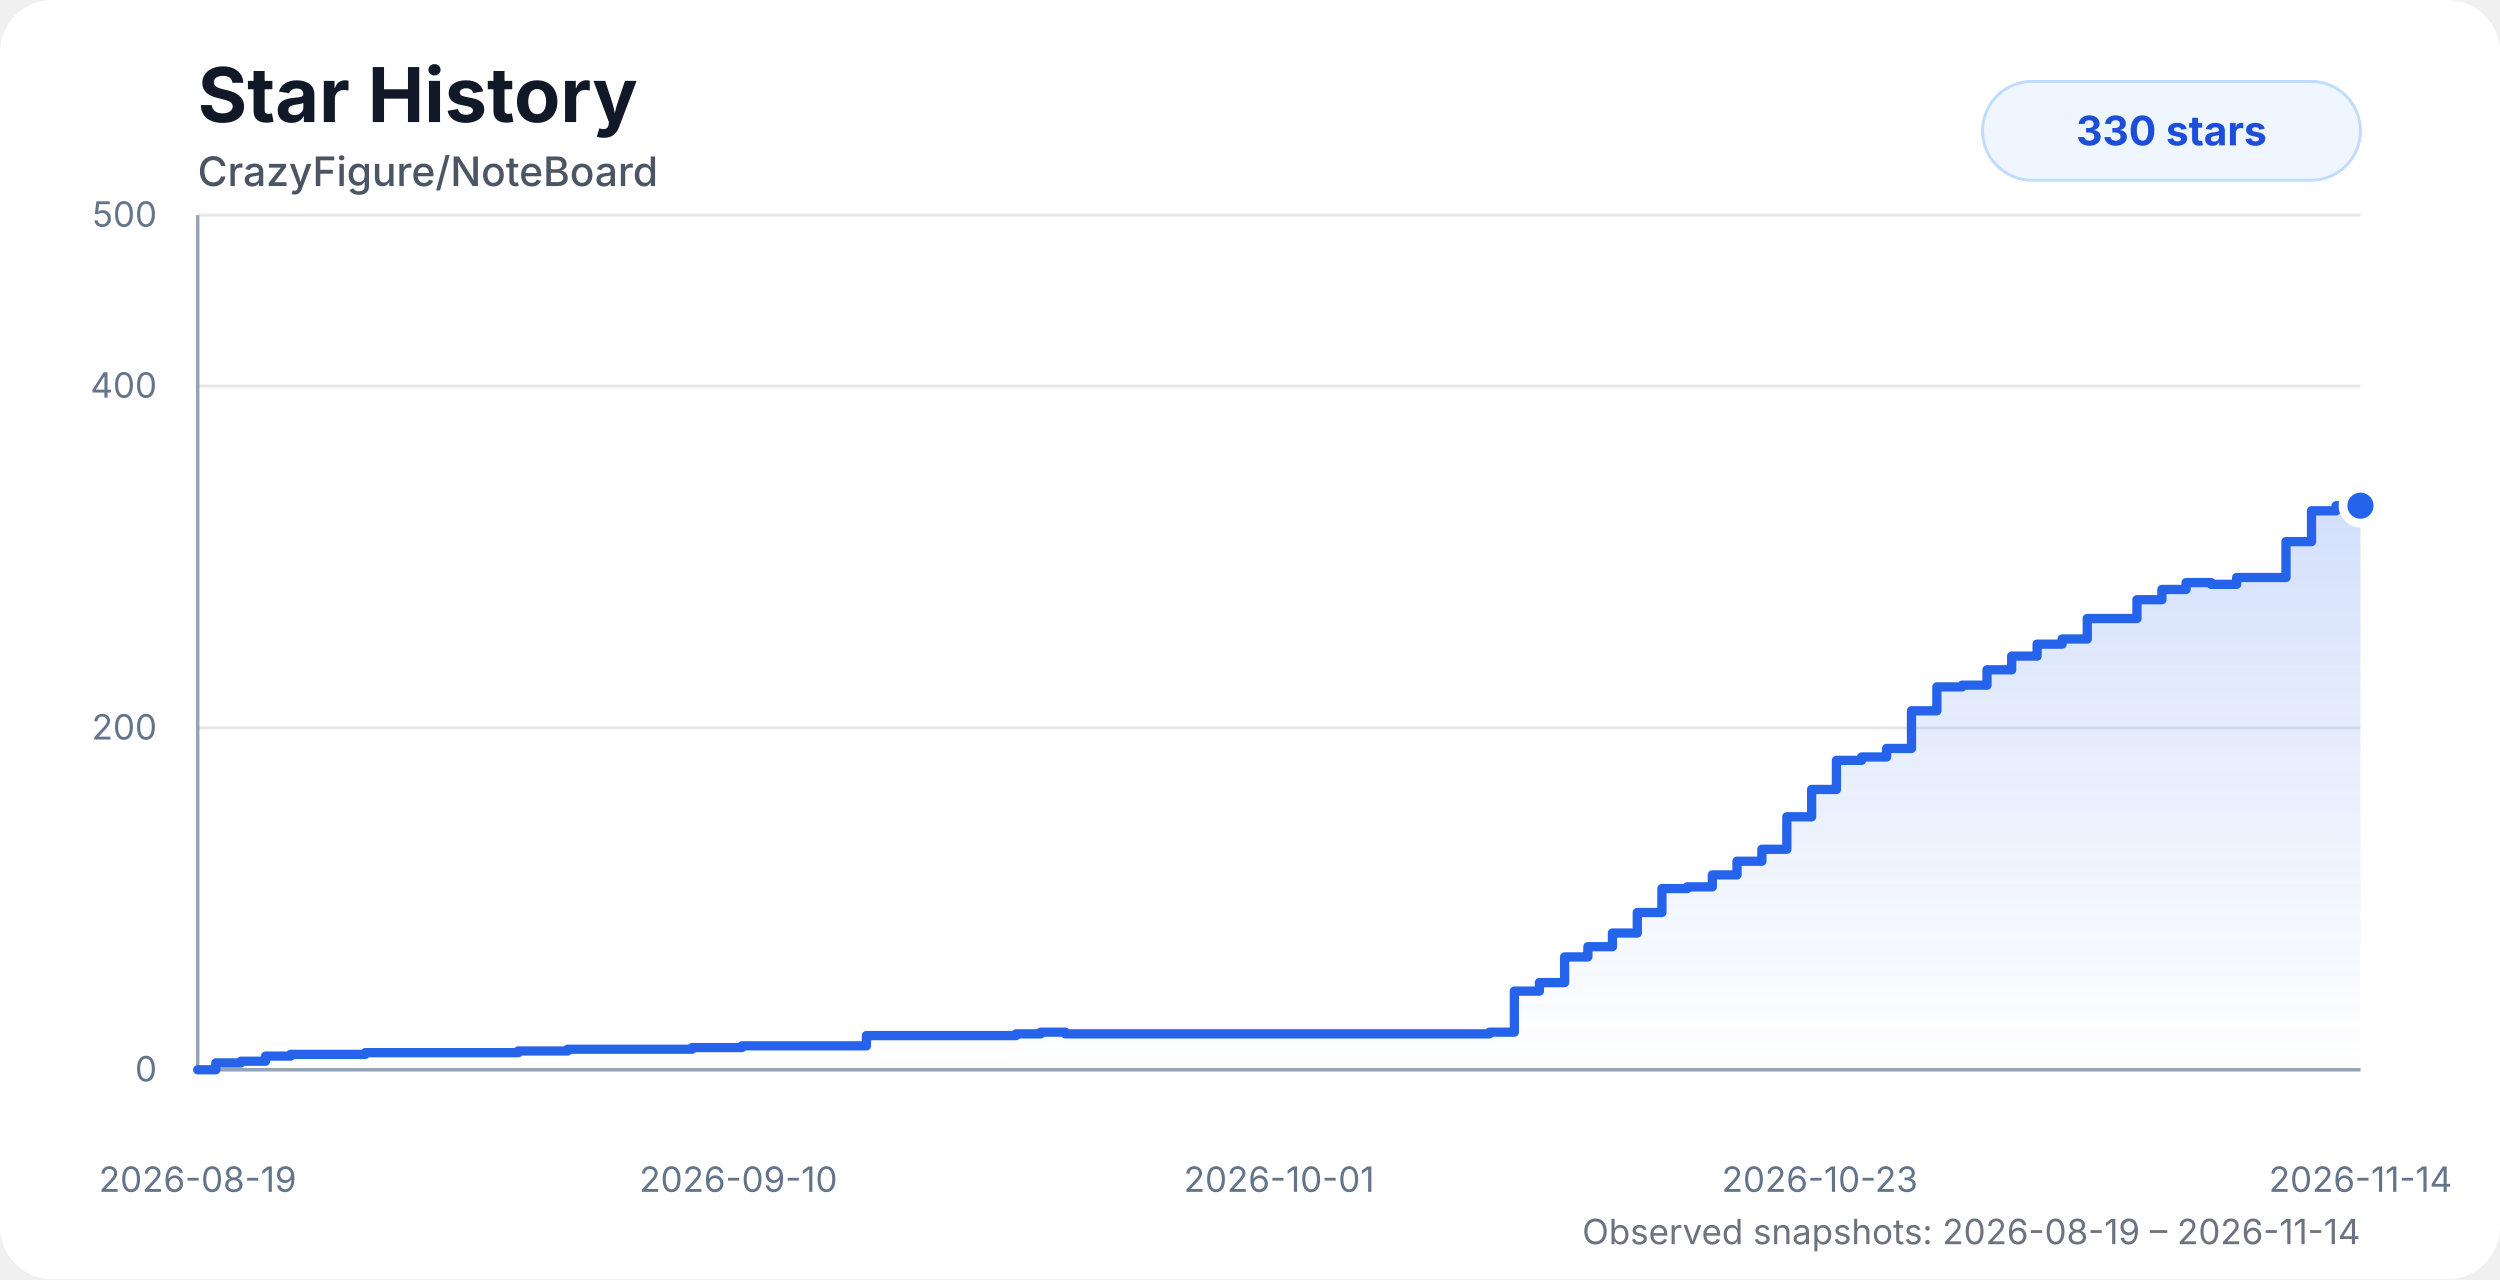
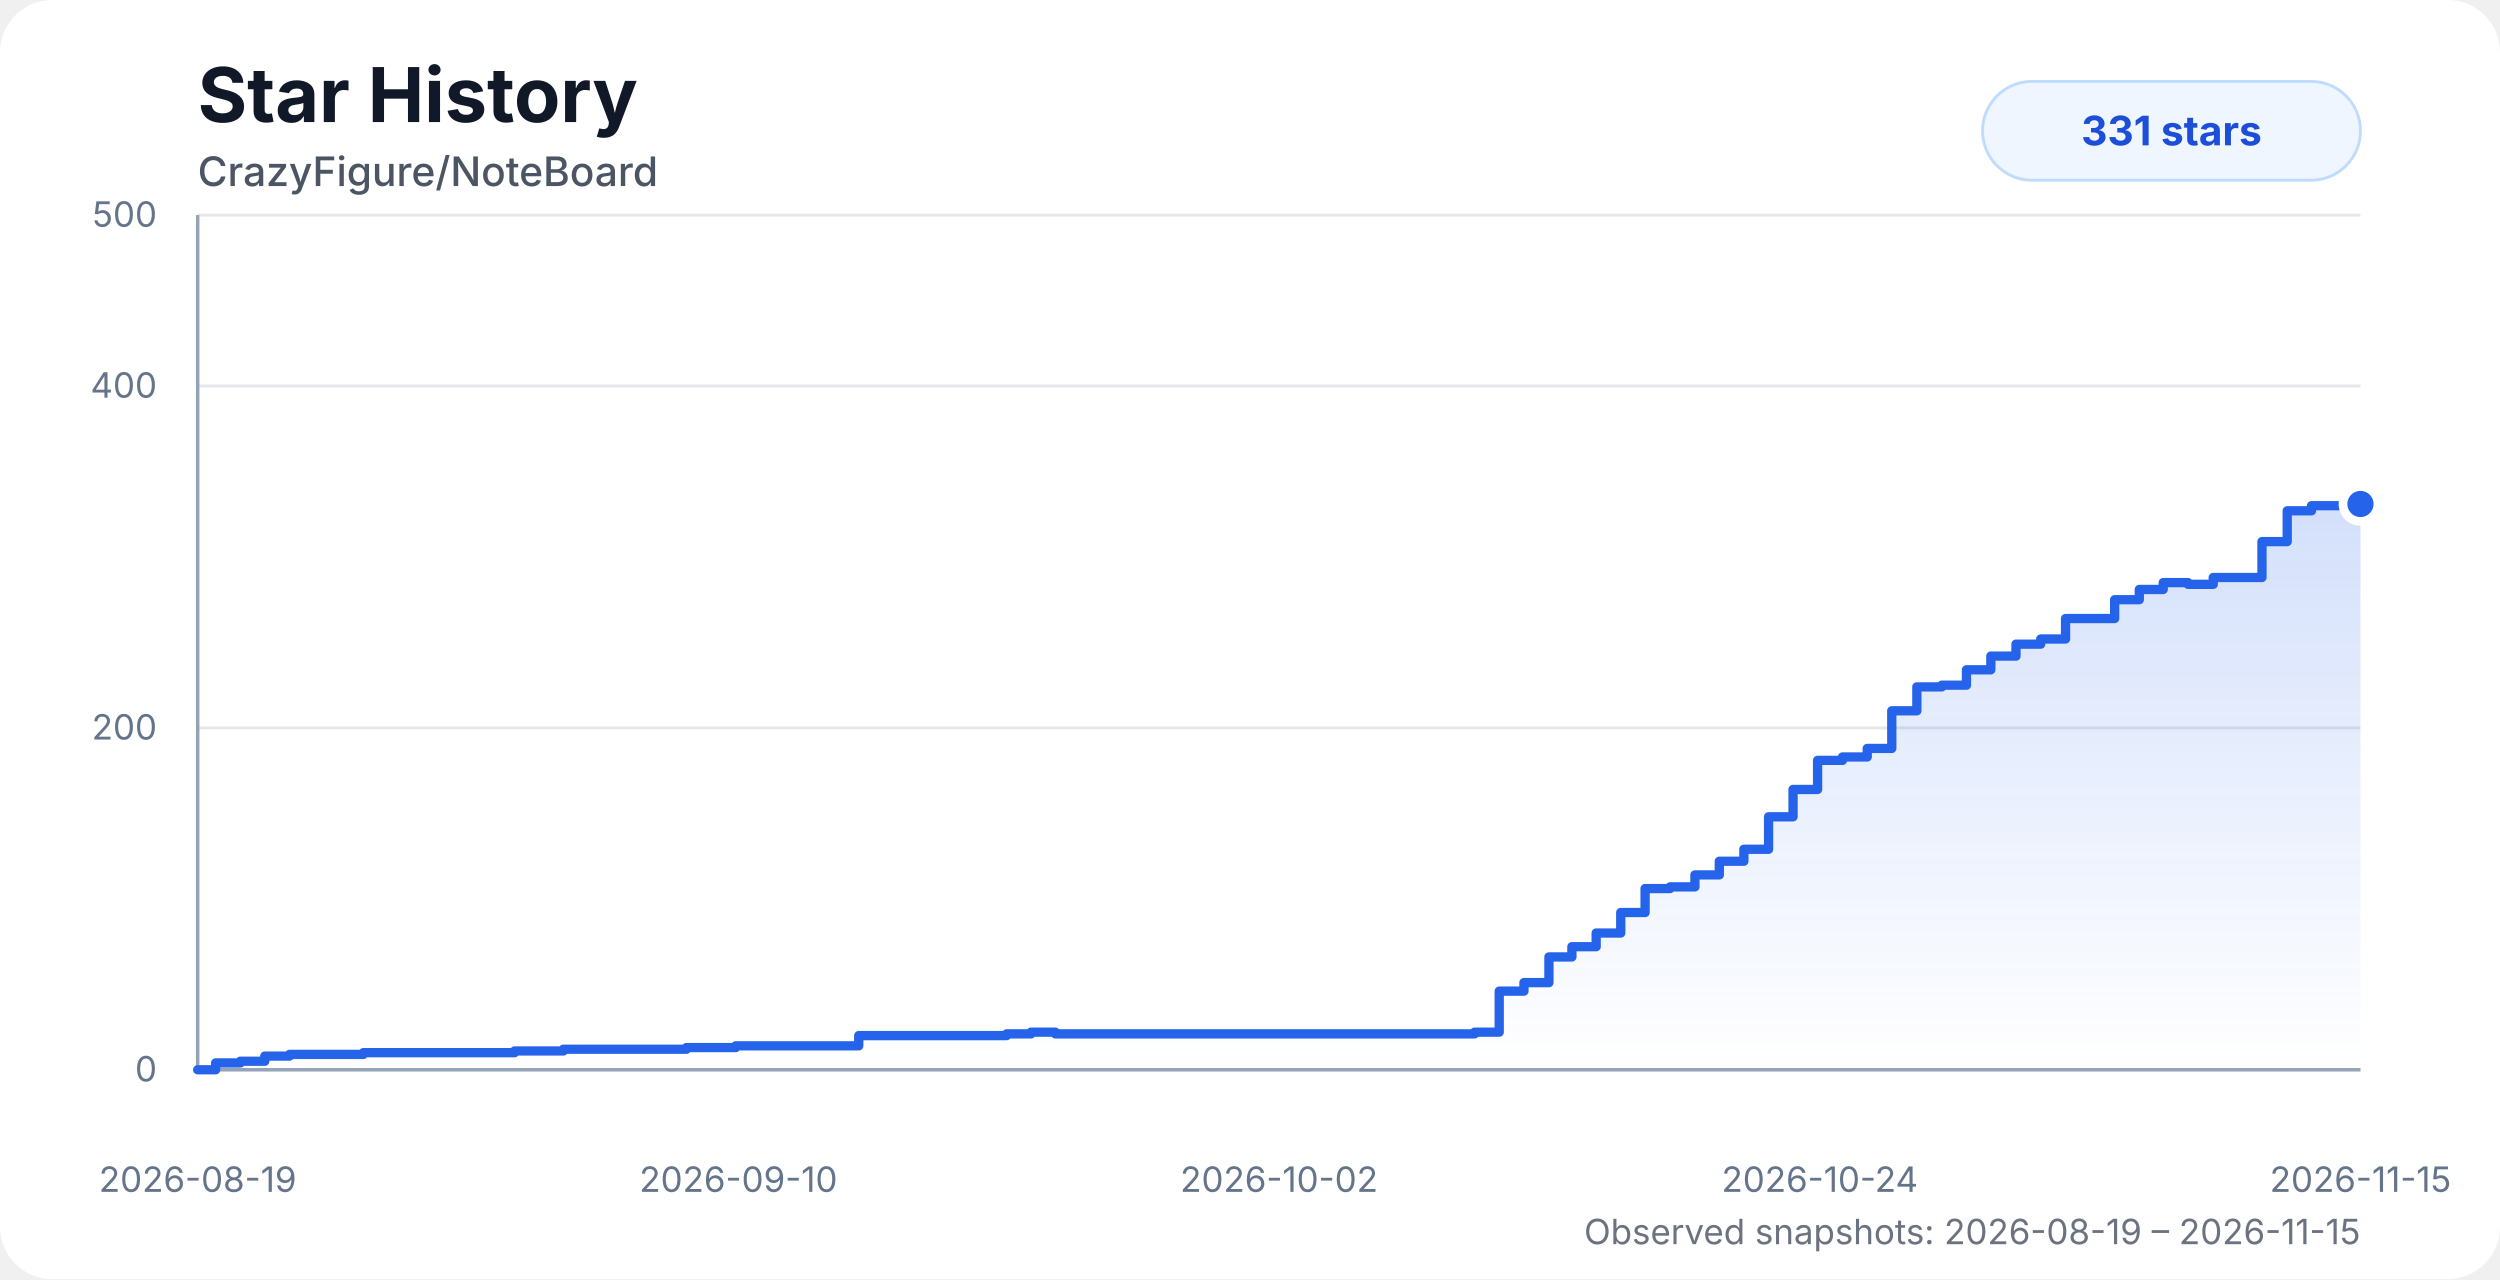
<svg xmlns="http://www.w3.org/2000/svg" width="860" height="440" viewBox="0 0 860 440" role="img" aria-labelledby="title desc">
  <style>
    .chart-bg { fill: #ffffff; }
    .title { fill: #111827; font: 700 26px system-ui, -apple-system, BlinkMacSystemFont, "Segoe UI", sans-serif; }
    .subtitle { fill: #4b5563; font: 500 14px system-ui, -apple-system, BlinkMacSystemFont, "Segoe UI", sans-serif; }
    .axis-label { fill: #64748b; font: 12px system-ui, -apple-system, BlinkMacSystemFont, "Segoe UI", sans-serif; }
    .grid { stroke: #e5e7eb; stroke-width: 1; }
    .axis { stroke: #94a3b8; stroke-width: 1.2; }
    .area { fill: url(#starGradient); opacity: 0.28; }
    .line { fill: none; stroke: #2563eb; stroke-width: 3.2; stroke-linecap: round; stroke-linejoin: round; }
    .dot { fill: #2563eb; stroke: #ffffff; stroke-width: 3; }
    .badge { fill: #eff6ff; stroke: #bfdbfe; }
    .badge-text { fill: #1d4ed8; font: 700 14px system-ui, -apple-system, BlinkMacSystemFont, "Segoe UI", sans-serif; }
    .status { fill: #6b7280; font: 12px system-ui, -apple-system, BlinkMacSystemFont, "Segoe UI", sans-serif; }
    @media (prefers-color-scheme: dark) {
      .chart-bg { fill: #0d1117; }
      .title { fill: #f8fafc; }
      .subtitle { fill: #cbd5e1; }
      .axis-label { fill: #94a3b8; }
      .grid { stroke: #1f2937; }
      .axis { stroke: #475569; }
      .dot { stroke: #0d1117; }
      .badge { fill: #172554; stroke: #1d4ed8; }
      .badge-text { fill: #bfdbfe; }
      .status { fill: #94a3b8; }
    }
  </style>
  <defs>
    <linearGradient id="starGradient" x1="0" x2="0" y1="0" y2="1">
      <stop offset="0%" stop-color="#2563eb" stop-opacity="0.72" />
      <stop offset="100%" stop-color="#2563eb" stop-opacity="0" />
    </linearGradient>
  </defs>
  <rect class="chart-bg" width="860" height="440" rx="18" />
  <text class="title" x="68" y="42">Star History</text>
  <text class="subtitle" x="68" y="64">CrazyFigure/NoteBoard</text>
  <g>
    <line class="grid" x1="68" y1="368" x2="812" y2="368" />
    <line class="grid" x1="68" y1="250.4" x2="812" y2="250.4" />
    <line class="grid" x1="68" y1="132.8" x2="812" y2="132.8" />
    <line class="grid" x1="68" y1="74" x2="812" y2="74" />
    <line class="axis" x1="68" y1="74" x2="68" y2="368" />
    <line class="axis" x1="68" y1="368" x2="812" y2="368" />
    <text class="axis-label" x="54" y="372" text-anchor="end">0</text>
    <text class="axis-label" x="54" y="254.4" text-anchor="end">200</text>
    <text class="axis-label" x="54" y="136.8" text-anchor="end">400</text>
    <text class="axis-label" x="54" y="78" text-anchor="end">500</text>
    <text class="axis-label" x="68" y="410" text-anchor="middle">2026-08-19</text>
    <text class="axis-label" x="254" y="410" text-anchor="middle">2026-09-10</text>
-     <text class="axis-label" x="440" y="410" text-anchor="middle">2026-10-01</text>
-     <text class="axis-label" x="626" y="410" text-anchor="middle">2026-10-23</text>
-     <text class="axis-label" x="812" y="410" text-anchor="middle">2026-11-14</text>
+     <text class="axis-label" x="440" y="410" text-anchor="middle">2026-10-02</text>
+     <text class="axis-label" x="626" y="410" text-anchor="middle">2026-10-24</text>
+     <text class="axis-label" x="812" y="410" text-anchor="middle">2026-11-15</text>
  </g>
-   <path class="area" d="M 68 368 H 68 V 368 H 74.25 V 365.65 H 82.85 V 365.06 H 91.35 V 363.3 H 99.96 V 362.71 H 108.53 V 362.71 H 117.04 V 362.71 H 125.65 V 362.12 H 137.26 V 362.12 H 146.43 V 362.12 H 153.19 V 362.12 H 161.35 V 362.12 H 170.01 V 362.12 H 178.28 V 361.53 H 186.71 V 361.53 H 195.26 V 360.94 H 203.86 V 360.94 H 212.36 V 360.94 H 220.99 V 360.94 H 229.59 V 360.94 H 238.09 V 360.36 H 246.67 V 360.36 H 255.22 V 359.77 H 263.79 V 359.77 H 272.28 V 359.77 H 280.98 V 359.77 H 289.59 V 359.77 H 298.05 V 356.24 H 306.6 V 356.24 H 315.17 V 356.24 H 323.66 V 356.24 H 332.22 V 356.24 H 340.92 V 356.24 H 349.52 V 355.65 H 358.01 V 355.06 H 366.47 V 355.65 H 375.08 V 355.65 H 383.62 V 355.65 H 392.18 V 355.65 H 400.9 V 355.65 H 409.6 V 355.65 H 418.14 V 355.65 H 426.64 V 355.65 H 435.34 V 355.65 H 443.84 V 355.65 H 452.23 V 355.65 H 460.93 V 355.65 H 469.55 V 355.65 H 478.27 V 355.65 H 486.71 V 355.65 H 495.35 V 355.65 H 503.89 V 355.65 H 512.37 V 355.06 H 520.94 V 340.95 H 529.55 V 338.01 H 538.23 V 329.19 H 546.23 V 325.66 H 554.68 V 320.96 H 563.23 V 313.9 H 571.7 V 305.67 H 580.39 V 305.08 H 589.04 V 300.97 H 597.53 V 296.26 H 606.08 V 292.15 H 614.67 V 280.98 H 623.2 V 271.57 H 631.73 V 261.57 H 640.39 V 260.4 H 649.01 V 257.46 H 657.55 V 244.52 H 666.28 V 236.29 H 674.96 V 235.7 H 683.53 V 230.41 H 692.02 V 225.7 H 700.77 V 221.59 H 709.37 V 219.82 H 718.02 V 212.77 H 726.42 V 212.77 H 735.11 V 206.3 H 743.69 V 202.77 H 752.01 V 200.42 H 760.63 V 201.01 H 769.41 V 198.66 H 786.38 V 186.31 H 795.16 V 175.72 H 803.62 V 173.96 H 812 V 173.96 L 812 368 L 68 368 Z" />
-   <path class="line" d="M 68 368 H 68 V 368 H 74.25 V 365.65 H 82.85 V 365.06 H 91.35 V 363.3 H 99.96 V 362.71 H 108.53 V 362.71 H 117.04 V 362.71 H 125.65 V 362.12 H 137.26 V 362.12 H 146.43 V 362.12 H 153.19 V 362.12 H 161.35 V 362.12 H 170.01 V 362.12 H 178.28 V 361.53 H 186.71 V 361.53 H 195.26 V 360.94 H 203.86 V 360.94 H 212.36 V 360.94 H 220.99 V 360.94 H 229.59 V 360.94 H 238.09 V 360.36 H 246.67 V 360.36 H 255.22 V 359.77 H 263.79 V 359.77 H 272.28 V 359.77 H 280.98 V 359.77 H 289.59 V 359.77 H 298.05 V 356.24 H 306.6 V 356.24 H 315.17 V 356.24 H 323.66 V 356.24 H 332.22 V 356.24 H 340.92 V 356.24 H 349.52 V 355.65 H 358.01 V 355.06 H 366.47 V 355.65 H 375.08 V 355.65 H 383.62 V 355.65 H 392.18 V 355.65 H 400.9 V 355.65 H 409.6 V 355.65 H 418.14 V 355.65 H 426.64 V 355.65 H 435.34 V 355.65 H 443.84 V 355.65 H 452.23 V 355.65 H 460.93 V 355.65 H 469.55 V 355.65 H 478.27 V 355.65 H 486.71 V 355.65 H 495.35 V 355.65 H 503.89 V 355.65 H 512.37 V 355.06 H 520.94 V 340.95 H 529.55 V 338.01 H 538.23 V 329.19 H 546.23 V 325.66 H 554.68 V 320.96 H 563.23 V 313.9 H 571.7 V 305.67 H 580.39 V 305.08 H 589.04 V 300.97 H 597.53 V 296.26 H 606.08 V 292.15 H 614.67 V 280.98 H 623.2 V 271.57 H 631.73 V 261.57 H 640.39 V 260.4 H 649.01 V 257.46 H 657.55 V 244.52 H 666.28 V 236.29 H 674.96 V 235.7 H 683.53 V 230.41 H 692.02 V 225.7 H 700.77 V 221.59 H 709.37 V 219.82 H 718.02 V 212.77 H 726.42 V 212.77 H 735.11 V 206.3 H 743.69 V 202.77 H 752.01 V 200.42 H 760.63 V 201.01 H 769.41 V 198.66 H 786.38 V 186.31 H 795.16 V 175.72 H 803.62 V 173.96 H 812 V 173.96" />
-   <circle class="dot" cx="812" cy="173.96" r="6" />
+   <path class="area" d="M 68 368 H 68 V 368 H 74.18 V 365.65 H 82.68 V 365.06 H 91.09 V 363.3 H 99.6 V 362.71 H 108.06 V 362.71 H 116.48 V 362.71 H 124.99 V 362.12 H 136.46 V 362.12 H 145.53 V 362.12 H 152.21 V 362.12 H 160.28 V 362.12 H 168.84 V 362.12 H 177.01 V 361.53 H 185.35 V 361.53 H 193.8 V 360.94 H 202.3 V 360.94 H 210.7 V 360.94 H 219.23 V 360.94 H 227.73 V 360.94 H 236.13 V 360.36 H 244.62 V 360.36 H 253.07 V 359.77 H 261.54 V 359.77 H 269.93 V 359.77 H 278.53 V 359.77 H 287.04 V 359.77 H 295.41 V 356.24 H 303.85 V 356.24 H 312.33 V 356.24 H 320.73 V 356.24 H 329.18 V 356.24 H 337.78 V 356.24 H 346.28 V 355.65 H 354.67 V 355.06 H 363.04 V 355.65 H 371.55 V 355.65 H 379.99 V 355.65 H 388.45 V 355.65 H 397.07 V 355.65 H 405.67 V 355.65 H 414.12 V 355.65 H 422.52 V 355.65 H 431.12 V 355.65 H 439.52 V 355.65 H 447.82 V 355.65 H 456.41 V 355.65 H 464.93 V 355.65 H 473.55 V 355.65 H 481.89 V 355.65 H 490.43 V 355.65 H 498.87 V 355.65 H 507.26 V 355.06 H 515.73 V 340.95 H 524.24 V 338.01 H 532.83 V 329.19 H 540.73 V 325.66 H 549.08 V 320.96 H 557.54 V 313.9 H 565.91 V 305.67 H 574.5 V 305.08 H 583.05 V 300.97 H 591.44 V 296.26 H 599.89 V 292.15 H 608.39 V 280.98 H 616.81 V 271.57 H 625.25 V 261.57 H 633.81 V 260.4 H 642.33 V 257.46 H 650.77 V 244.52 H 659.4 V 236.29 H 667.98 V 235.7 H 676.46 V 230.41 H 684.85 V 225.7 H 693.5 V 221.59 H 702 V 219.82 H 710.55 V 212.77 H 718.85 V 212.77 H 727.44 V 206.3 H 735.92 V 202.77 H 744.15 V 200.42 H 752.67 V 201.01 H 761.35 V 198.66 H 778.12 V 186.31 H 786.8 V 175.72 H 795.16 V 173.96 H 803.45 V 173.96 H 812 V 173.37 L 812 368 L 68 368 Z" />
+   <path class="line" d="M 68 368 H 68 V 368 H 74.18 V 365.65 H 82.68 V 365.06 H 91.09 V 363.3 H 99.6 V 362.71 H 108.06 V 362.71 H 116.48 V 362.71 H 124.99 V 362.12 H 136.46 V 362.12 H 145.53 V 362.12 H 152.21 V 362.12 H 160.28 V 362.12 H 168.84 V 362.12 H 177.01 V 361.53 H 185.35 V 361.53 H 193.8 V 360.94 H 202.3 V 360.94 H 210.7 V 360.94 H 219.23 V 360.94 H 227.73 V 360.94 H 236.13 V 360.36 H 244.62 V 360.36 H 253.07 V 359.77 H 261.54 V 359.77 H 269.93 V 359.77 H 278.53 V 359.77 H 287.04 V 359.77 H 295.41 V 356.24 H 303.85 V 356.24 H 312.33 V 356.24 H 320.73 V 356.24 H 329.18 V 356.24 H 337.78 V 356.24 H 346.28 V 355.65 H 354.67 V 355.06 H 363.04 V 355.65 H 371.55 V 355.65 H 379.99 V 355.65 H 388.45 V 355.65 H 397.07 V 355.65 H 405.67 V 355.65 H 414.12 V 355.65 H 422.52 V 355.65 H 431.12 V 355.65 H 439.52 V 355.65 H 447.82 V 355.65 H 456.41 V 355.65 H 464.93 V 355.65 H 473.55 V 355.65 H 481.89 V 355.65 H 490.43 V 355.65 H 498.87 V 355.65 H 507.26 V 355.06 H 515.73 V 340.95 H 524.24 V 338.01 H 532.83 V 329.19 H 540.73 V 325.66 H 549.08 V 320.96 H 557.54 V 313.9 H 565.91 V 305.67 H 574.5 V 305.08 H 583.05 V 300.97 H 591.44 V 296.26 H 599.89 V 292.15 H 608.39 V 280.98 H 616.81 V 271.57 H 625.25 V 261.57 H 633.81 V 260.4 H 642.33 V 257.46 H 650.77 V 244.52 H 659.4 V 236.29 H 667.98 V 235.7 H 676.46 V 230.41 H 684.85 V 225.7 H 693.5 V 221.59 H 702 V 219.82 H 710.55 V 212.77 H 718.85 V 212.77 H 727.44 V 206.3 H 735.92 V 202.77 H 744.15 V 200.42 H 752.67 V 201.01 H 761.35 V 198.66 H 778.12 V 186.31 H 786.8 V 175.72 H 795.16 V 173.96 H 803.45 V 173.96 H 812 V 173.37" />
+   <circle class="dot" cx="812" cy="173.37" r="6" />
  <rect class="badge" x="682" y="28" width="130" height="34" rx="17" />
-   <text class="badge-text" x="747" y="50" text-anchor="middle">330 stars</text>
-   <text class="status" x="812" y="428" text-anchor="end">Observed snapshots: 2026-08-19 – 2026-11-14</text>
+   <text class="badge-text" x="747" y="50" text-anchor="middle">331 stars</text>
+   <text class="status" x="812" y="428" text-anchor="end">Observed snapshots: 2026-08-19 – 2026-11-15</text>
</svg>
